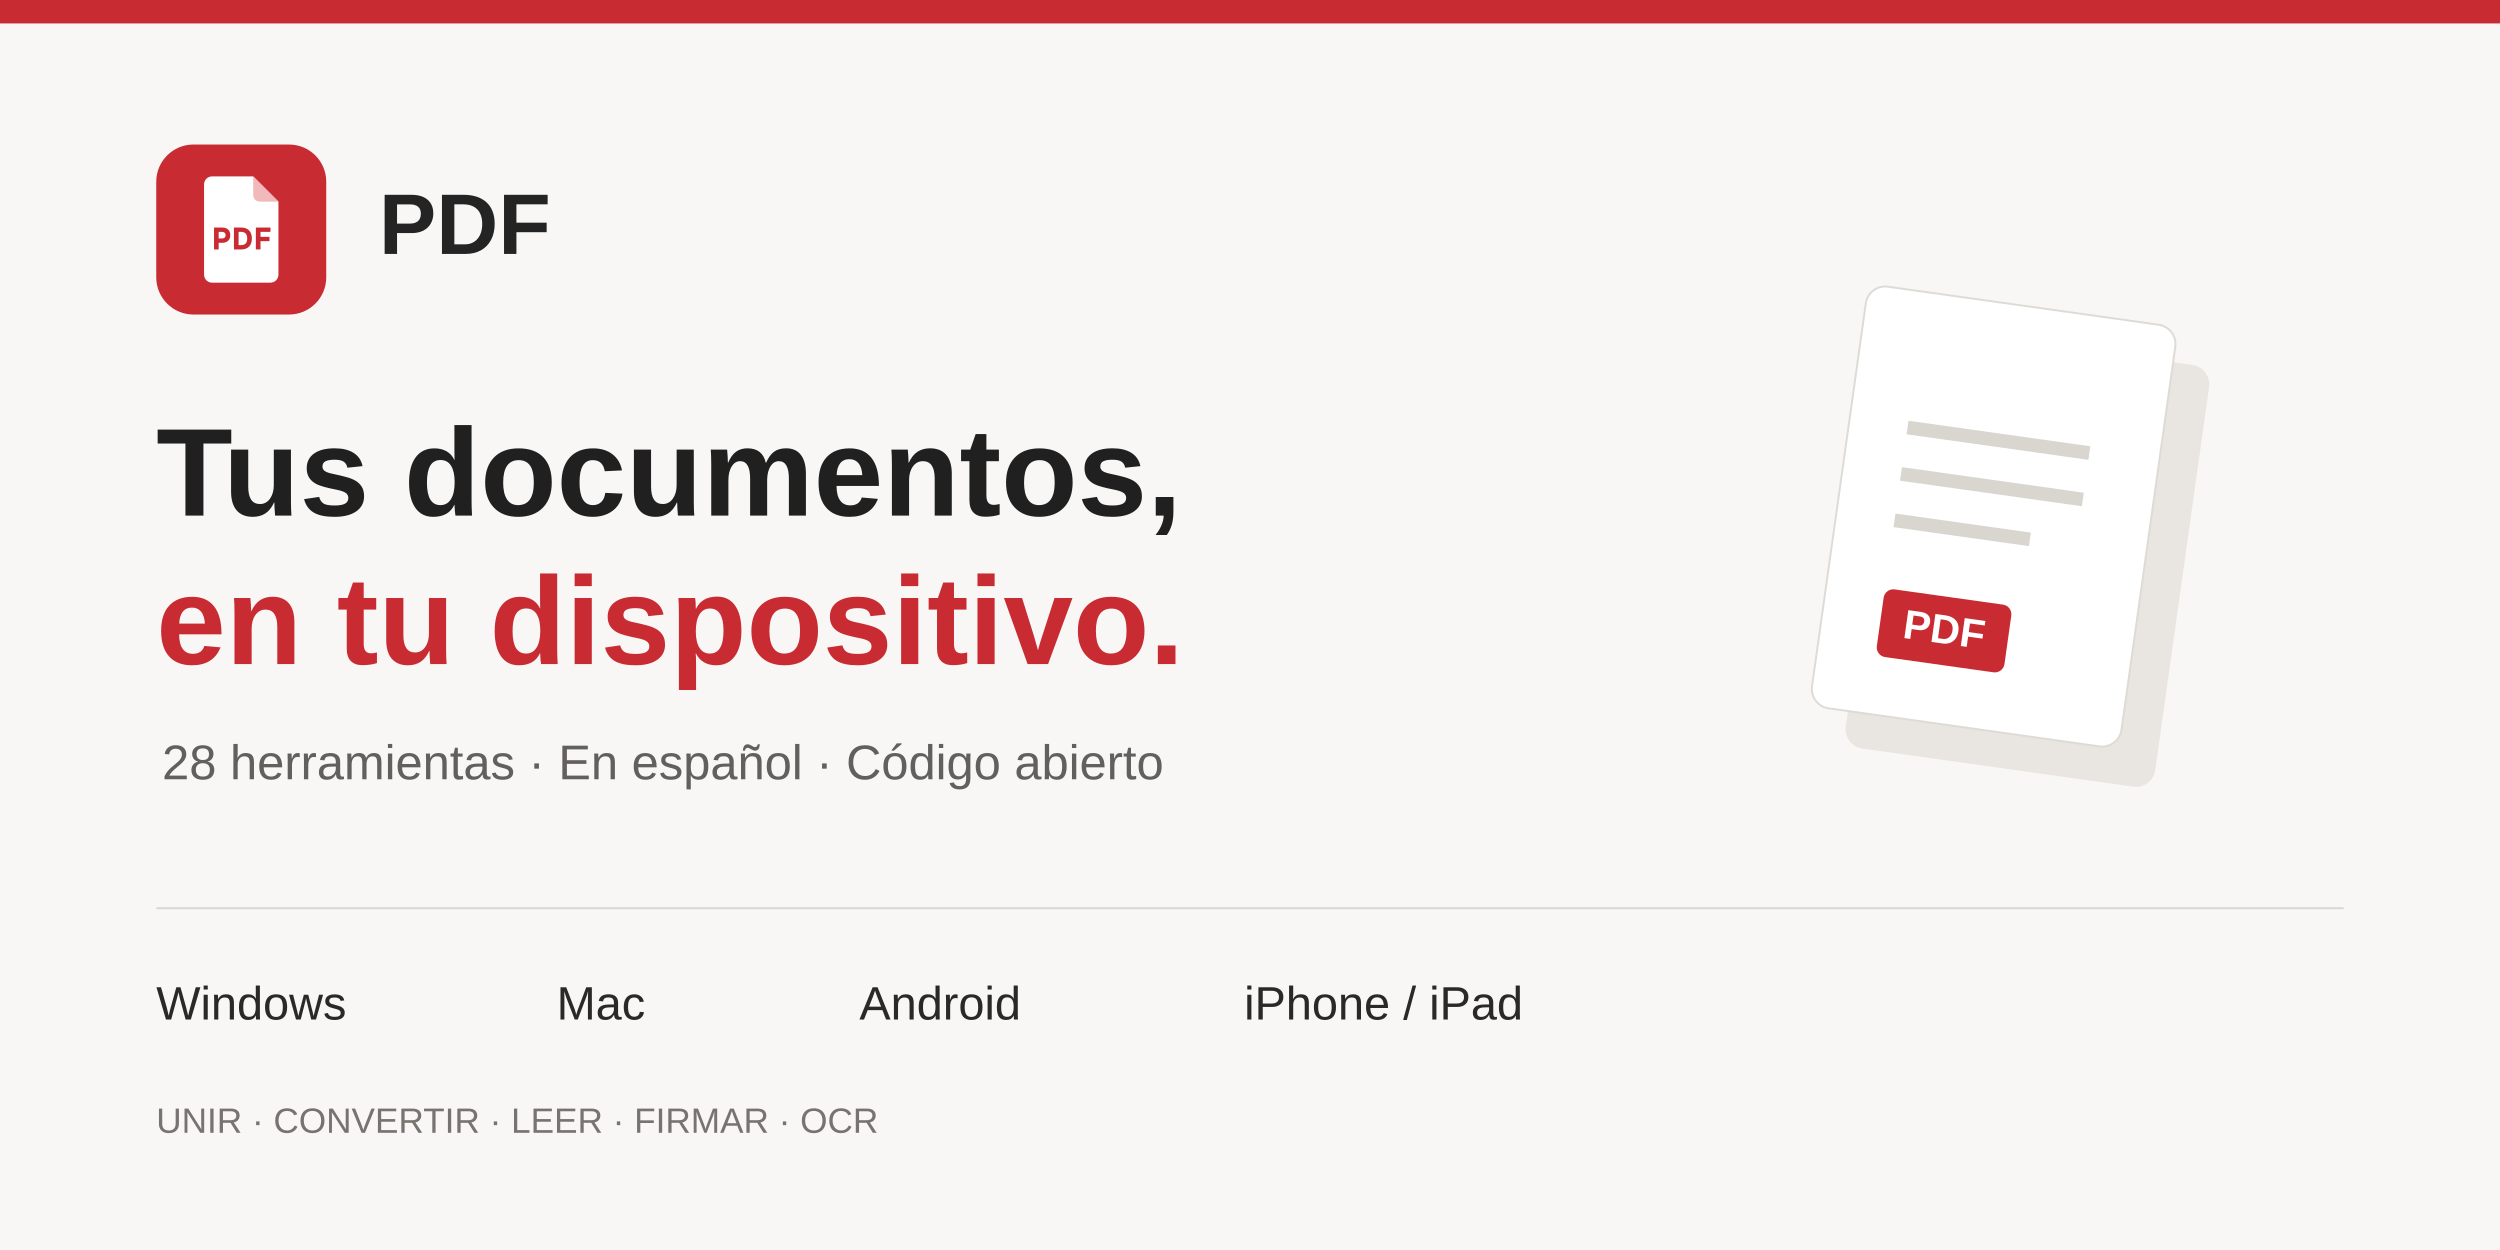
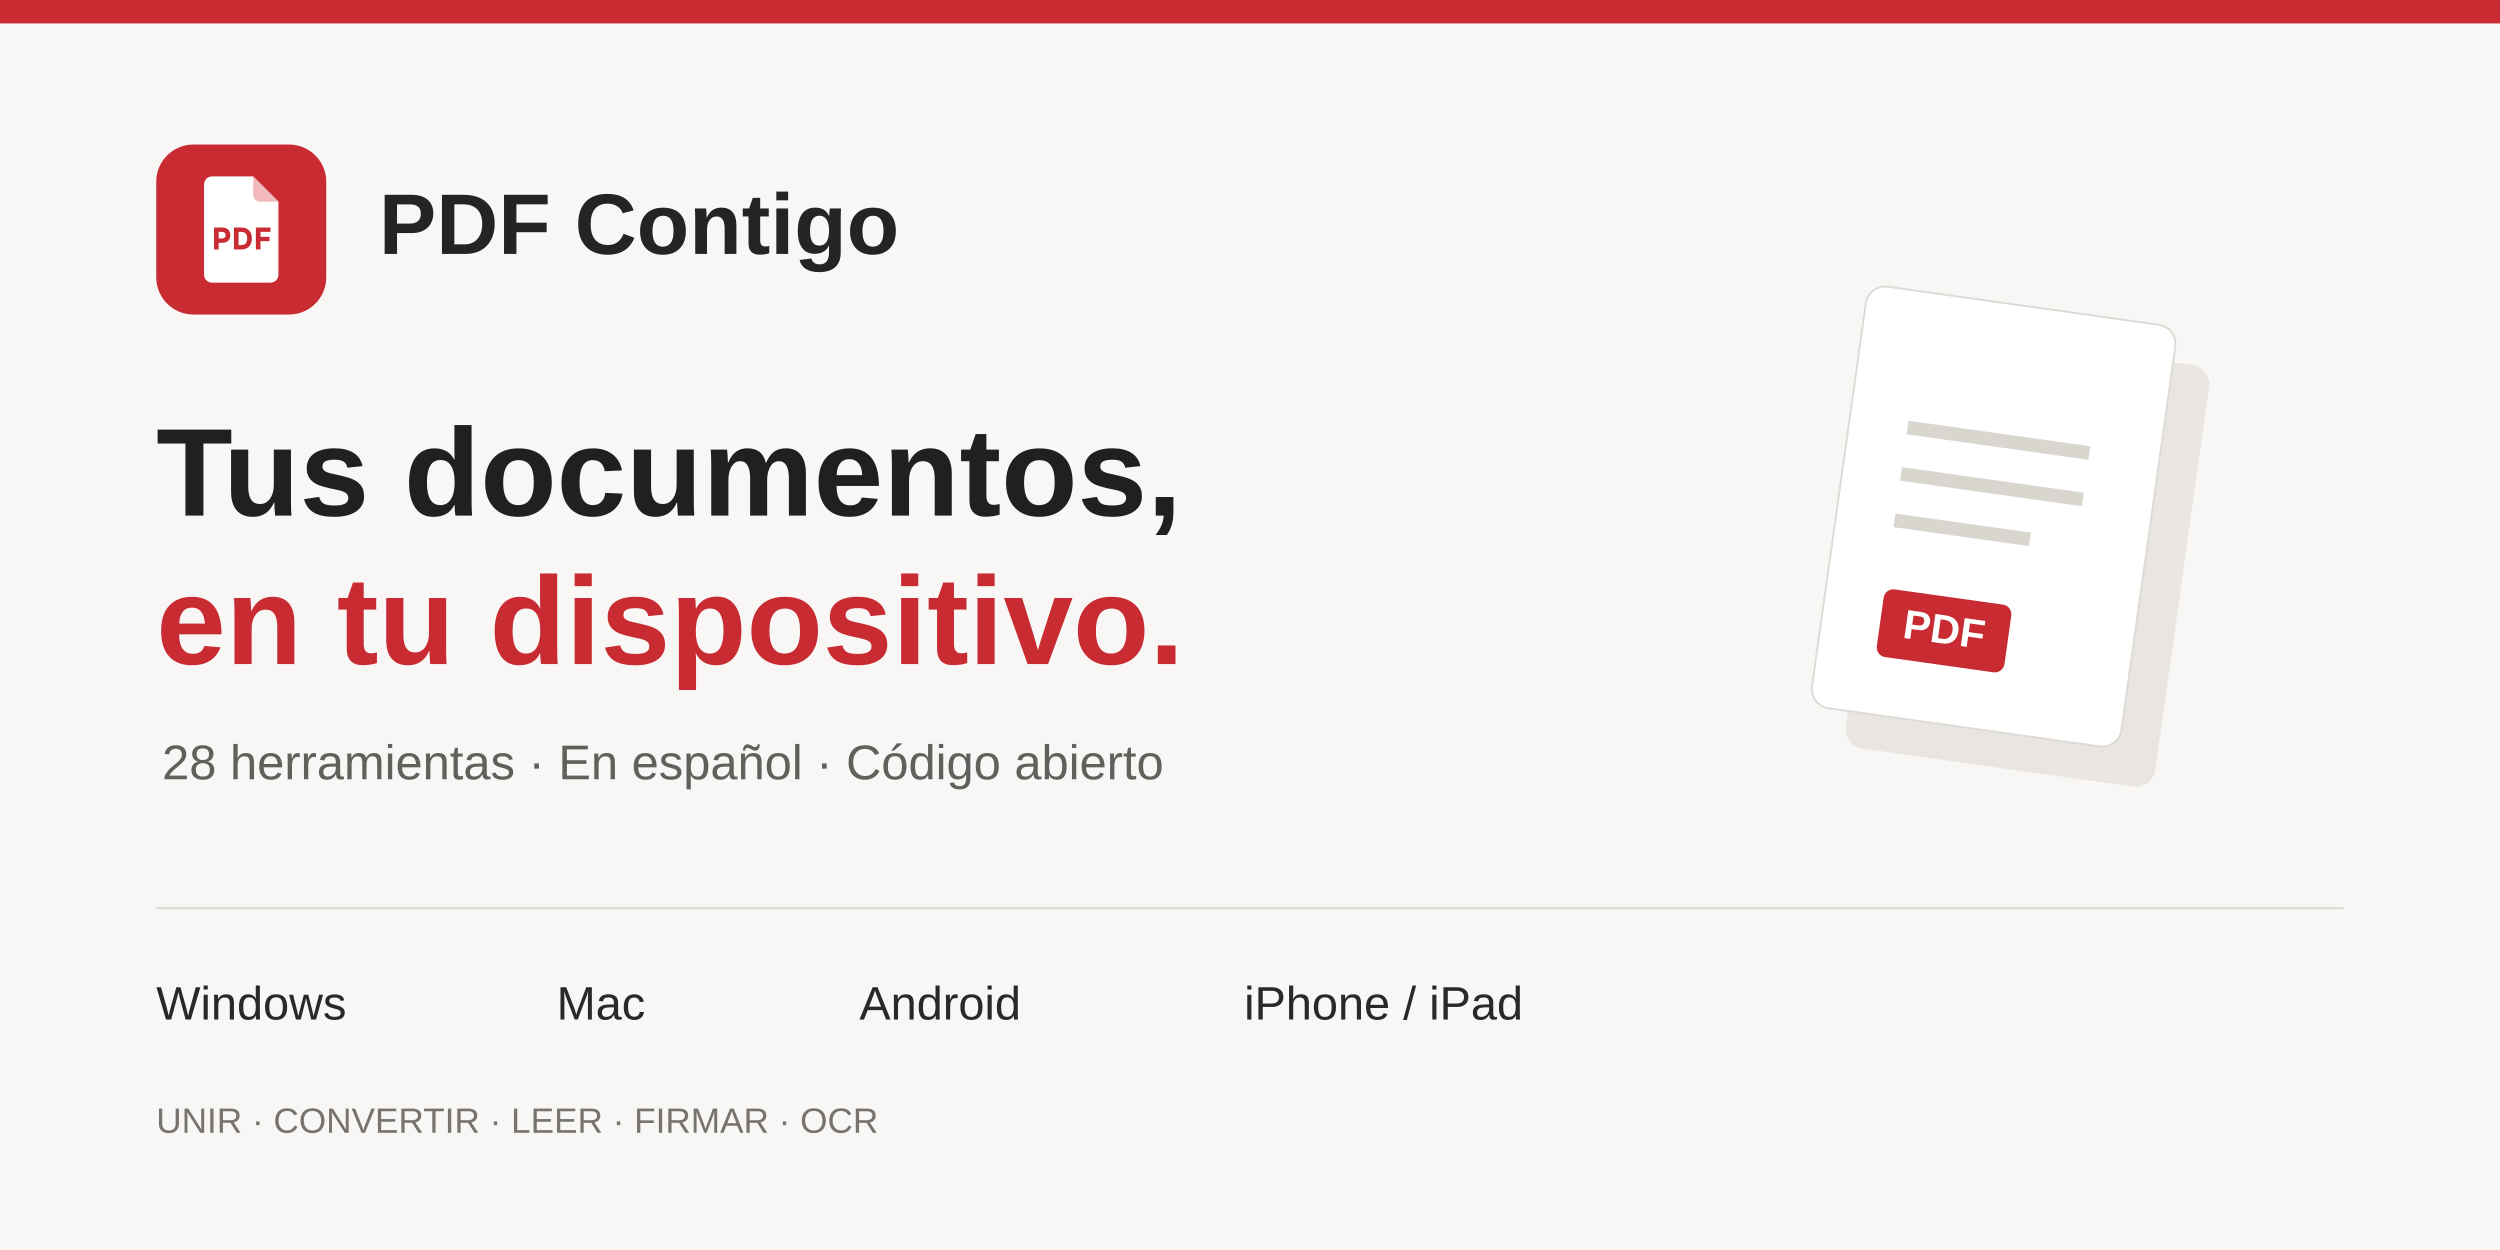
<svg xmlns="http://www.w3.org/2000/svg" width="1280" height="640" viewBox="0 0 1280 640">
  <rect width="1280" height="640" fill="#f8f7f5" />
  <path d="M0 0h1280v12H0z" fill="#c92b32" />
  <g transform="translate(80 74) scale(.17)">
    <rect width="512" height="512" rx="112" fill="#c92b32" />
    <path d="M168 96h124l76 76v220a24 24 0 0 1-24 24H168a24 24 0 0 1-24-24V120a24 24 0 0 1 24-24Z" fill="#fff" />
    <path d="M292 96v56a20 20 0 0 0 20 20h56Z" fill="#f2b9bc" />
    <g fill="#c92b32" fill-rule="evenodd">
      <path d="M174 316v-66h25c15 0 24 9 24 23s-9 23-24 23h-11v20Zm14-53v20h10c7 0 11-4 11-10s-4-10-11-10Z" />
      <path d="M234 316v-66h22c21 0 32 13 32 33s-11 33-32 33Zm14-53v40h7c13 0 19-7 19-20s-6-20-19-20Z" />
      <path d="M300 316v-66h44v13h-30v15h27v13h-27v25Z" />
    </g>
  </g>
-   <text x="194" y="130" fill="#242424" font-family="Arial,Helvetica,sans-serif" font-weight="700" font-size="44">PDF</text>
+   <text x="194" y="130" fill="#242424" font-family="Arial,Helvetica,sans-serif" font-weight="700" font-size="44">PDF Contigo</text>
  <text x="80" y="264" fill="#202020" font-family="Arial,Helvetica,sans-serif" font-weight="700" font-size="64">Tus documentos,</text>
  <text x="80" y="340" fill="#c92b32" font-family="Arial,Helvetica,sans-serif" font-weight="700" font-size="64">en tu dispositivo.</text>
  <text x="83" y="399" fill="#62605d" font-family="Arial,Helvetica,sans-serif" font-size="25">28 herramientas · En español · Código abierto</text>
  <path d="M80 465h1120" stroke="#dad7d2" />
  <text x="80" y="522" fill="#292929" font-family="Arial,Helvetica,sans-serif" font-size="24">Windows</text>
  <text x="285" y="522" fill="#292929" font-family="Arial,Helvetica,sans-serif" font-size="24">Mac</text>
  <text x="440" y="522" fill="#292929" font-family="Arial,Helvetica,sans-serif" font-size="24">Android</text>
  <text x="637" y="522" fill="#292929" font-family="Arial,Helvetica,sans-serif" font-size="24">iPhone / iPad</text>
  <text x="80" y="580" fill="#77736f" font-family="Arial,Helvetica,sans-serif" font-size="18">UNIR · CONVERTIR · LEER · FIRMAR · OCR</text>
  <g transform="translate(974 166) rotate(8)">
    <rect width="160" height="218" rx="10" fill="#e9e5e0" />
    <rect x="-20" y="-18" width="160" height="218" rx="10" fill="white" stroke="#dedbd6" />
    <path d="M10 52h94M10 76h94M10 100h70" stroke="#d9d5cf" stroke-width="7" />
    <rect x="10" y="135" width="66" height="35" rx="5" fill="#c92b32" />
    <text x="22" y="159" fill="white" font-family="Arial,Helvetica,sans-serif" font-size="21" font-weight="700">PDF</text>
  </g>
</svg>
